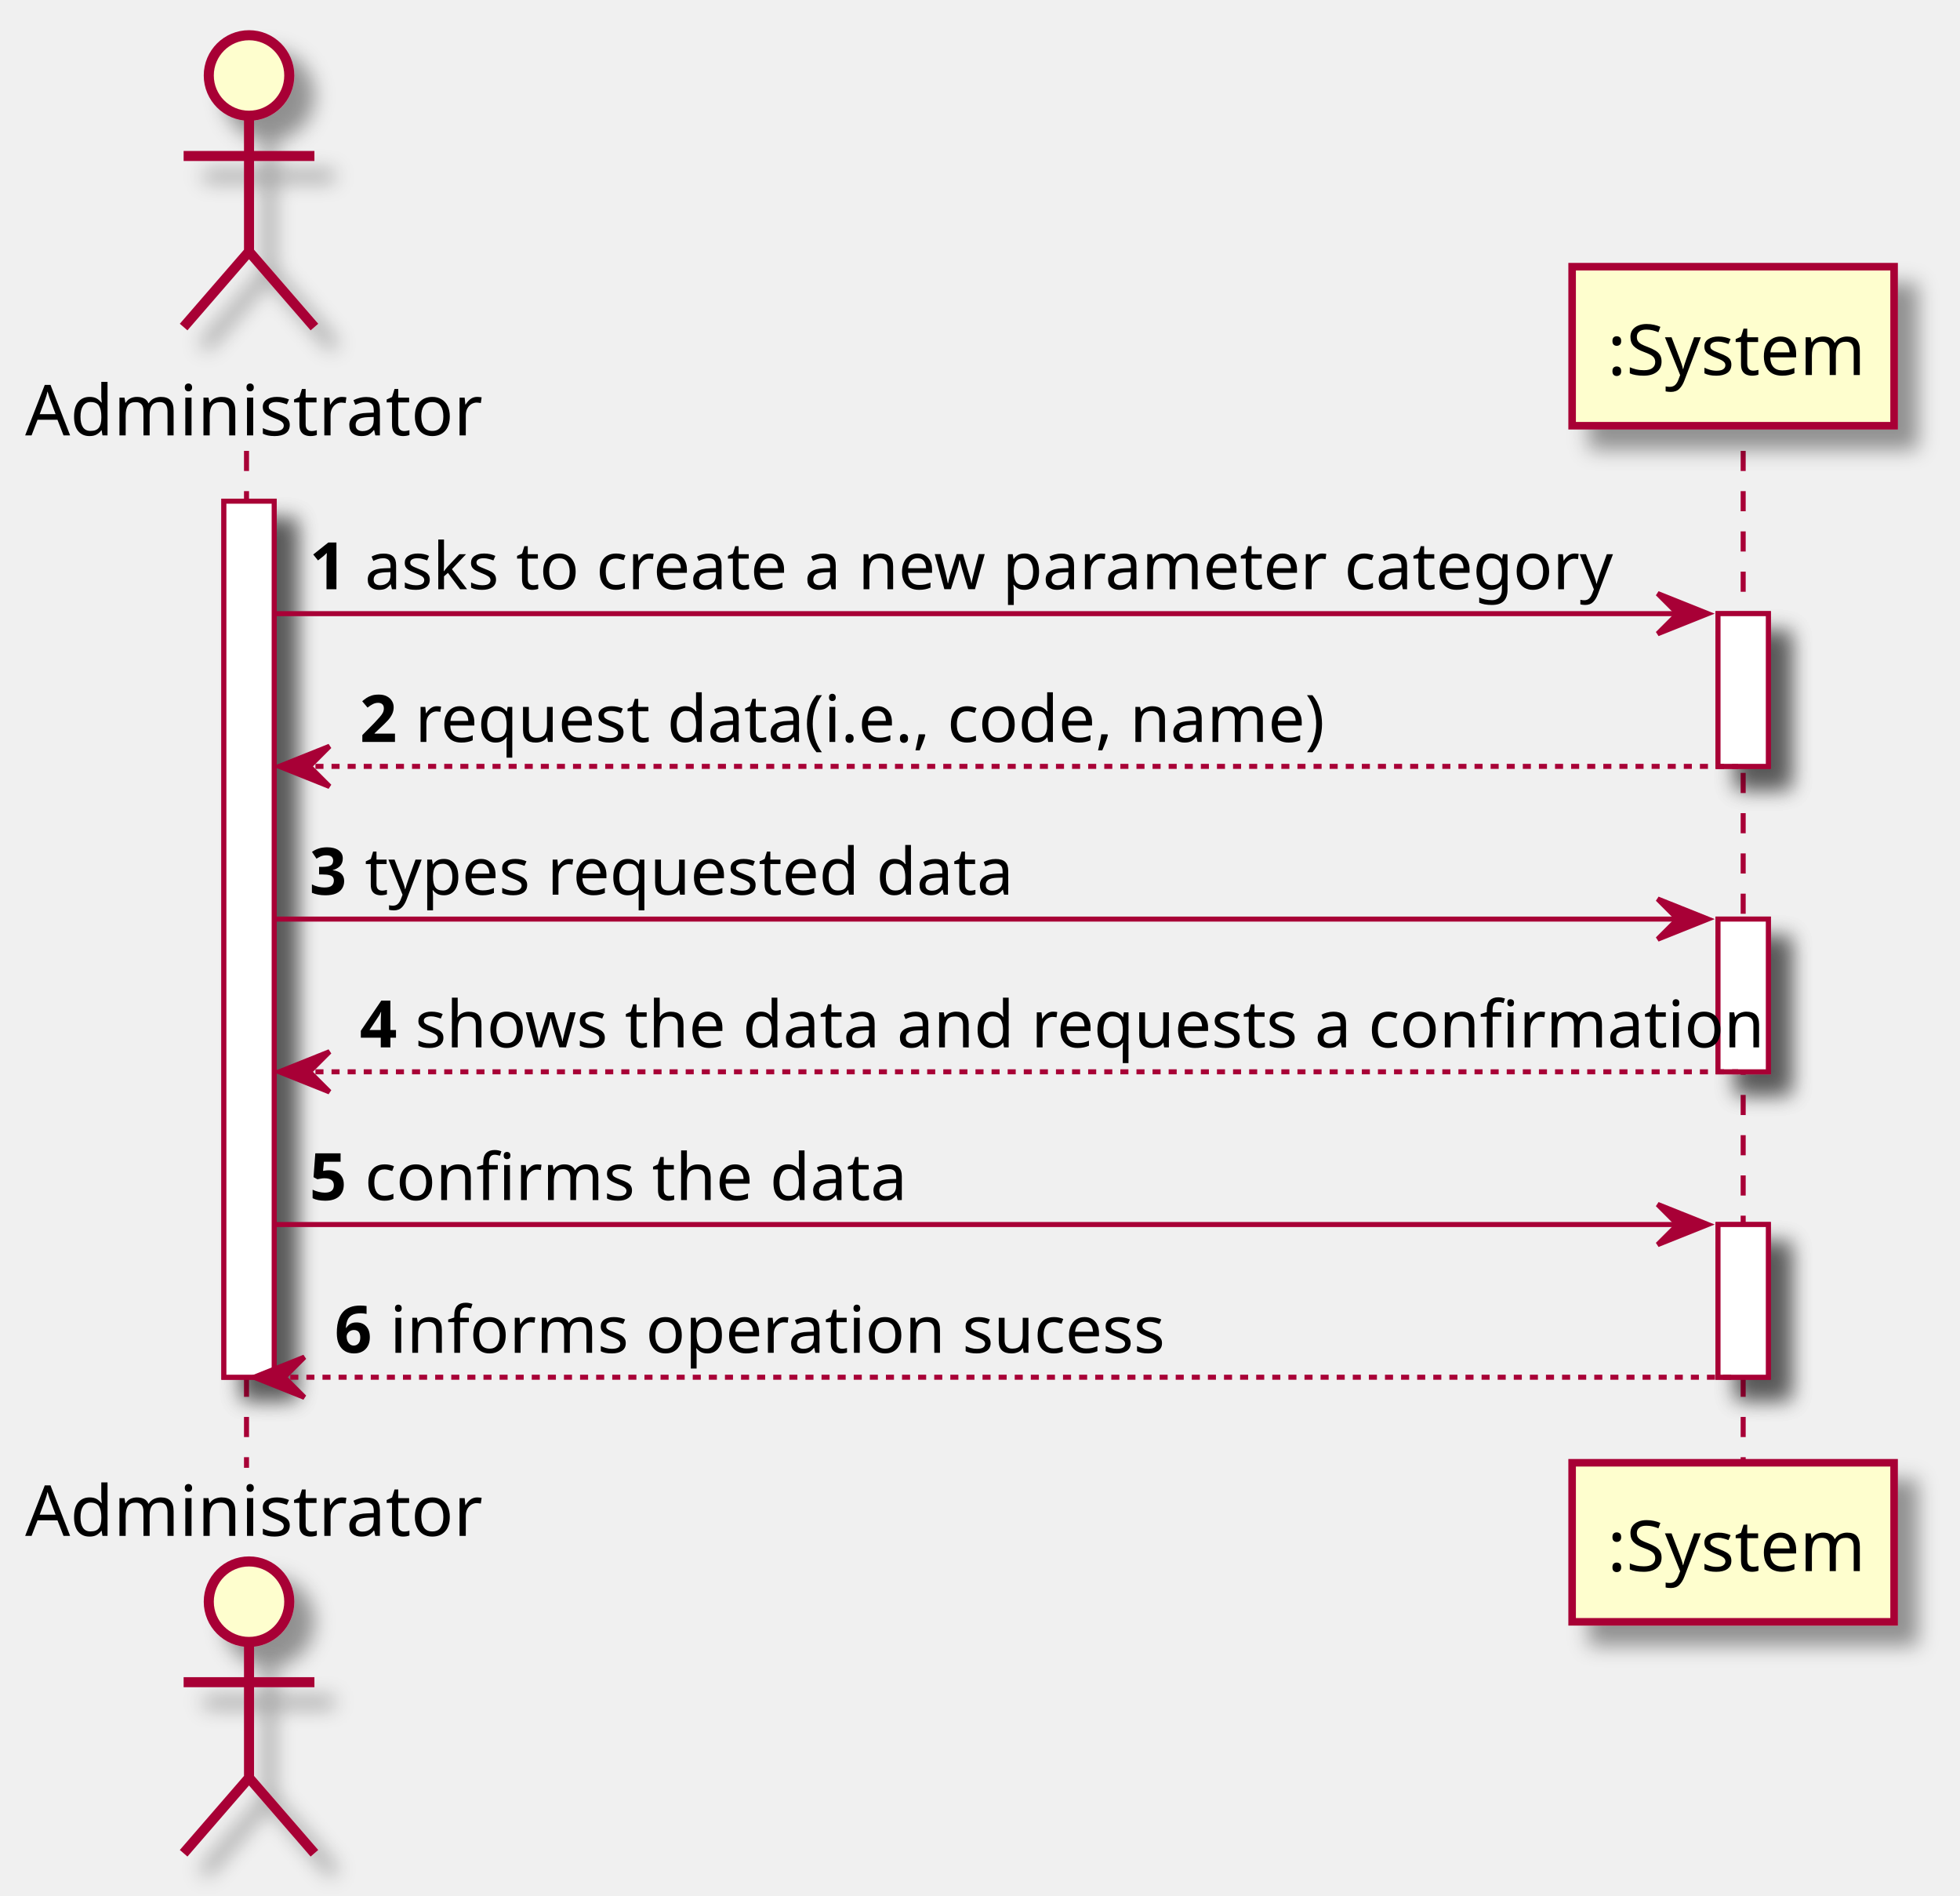
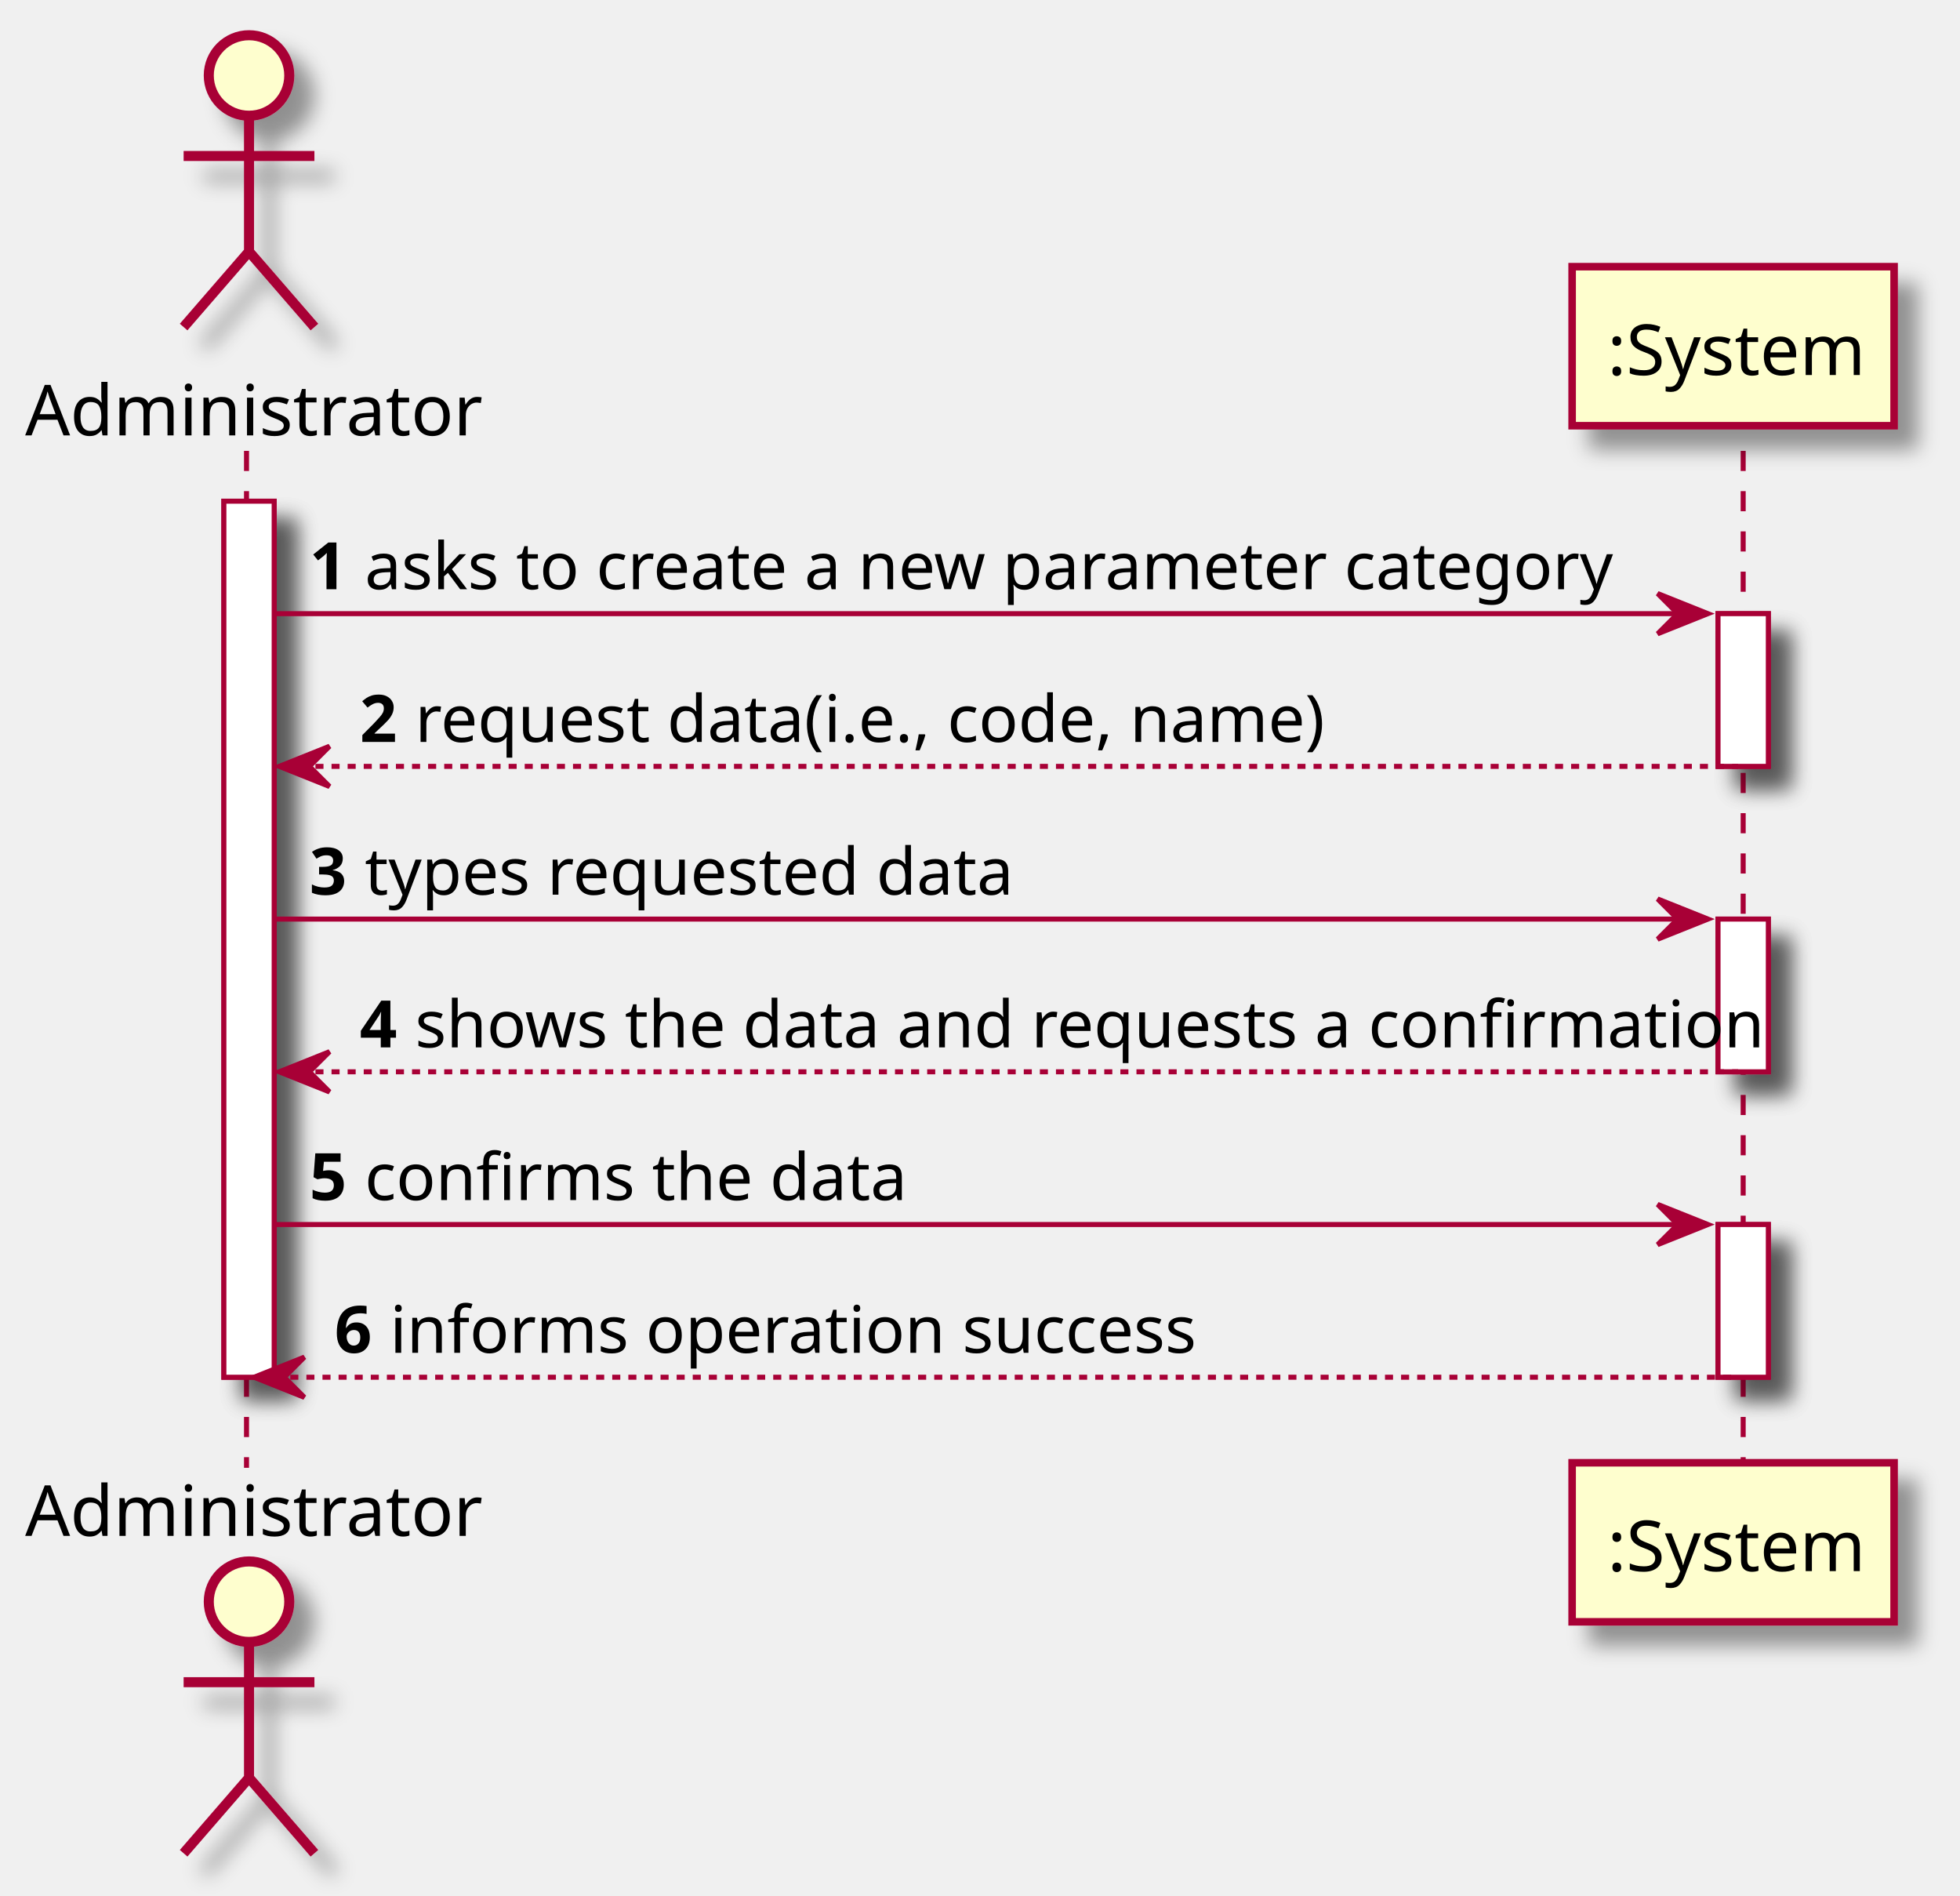
<svg xmlns="http://www.w3.org/2000/svg" contentScriptType="application/ecmascript" contentStyleType="text/css" height="471.25px" preserveAspectRatio="none" style="width:487px;height:471px;" version="1.1" viewBox="0 0 487 471" width="487.5px" zoomAndPan="magnify">
  <defs>
-     <filter height="300%" id="f15u8d672u8m6h" width="300%" x="-1" y="-1">
+     <filter height="300%" id="fwfyd4hqvbgnm" width="300%" x="-1" y="-1">
      <feGaussianBlur result="blurOut" stdDeviation="2.5" />
      <feColorMatrix in="blurOut" result="blurOut2" type="matrix" values="0 0 0 0 0 0 0 0 0 0 0 0 0 0 0 0 0 0 .4 0" />
      <feOffset dx="5.0" dy="5.0" in="blurOut2" result="blurOut3" />
      <feBlend in="SourceGraphic" in2="blurOut3" mode="normal" />
    </filter>
  </defs>
  <g>
-     <rect fill="#FFFFFF" filter="url(#f15u8d672u8m6h)" height="217.637" style="stroke:#A80036;stroke-width:1.25;" width="12.5" x="55.625" y="124.512" />
-     <rect fill="#FFFFFF" filter="url(#f15u8d672u8m6h)" height="37.94" style="stroke:#A80036;stroke-width:1.25;" width="12.5" x="426.875" y="152.451" />
-     <rect fill="#FFFFFF" filter="url(#f15u8d672u8m6h)" height="37.94" style="stroke:#A80036;stroke-width:1.25;" width="12.5" x="426.875" y="228.33" />
-     <rect fill="#FFFFFF" filter="url(#f15u8d672u8m6h)" height="37.94" style="stroke:#A80036;stroke-width:1.25;" width="12.5" x="426.875" y="304.209" />
+     <rect fill="#FFFFFF" filter="url(#fwfyd4hqvbgnm)" height="217.637" style="stroke:#A80036;stroke-width:1.25;" width="12.5" x="55.625" y="124.512" />
+     <rect fill="#FFFFFF" filter="url(#fwfyd4hqvbgnm)" height="37.94" style="stroke:#A80036;stroke-width:1.25;" width="12.5" x="426.875" y="152.451" />
+     <rect fill="#FFFFFF" filter="url(#fwfyd4hqvbgnm)" height="37.94" style="stroke:#A80036;stroke-width:1.25;" width="12.5" x="426.875" y="228.33" />
+     <rect fill="#FFFFFF" filter="url(#fwfyd4hqvbgnm)" height="37.94" style="stroke:#A80036;stroke-width:1.25;" width="12.5" x="426.875" y="304.209" />
    <line style="stroke:#A80036;stroke-width:1.25;stroke-dasharray:5.0,5.0;" x1="61.25" x2="61.25" y1="112.012" y2="364.648" />
    <line style="stroke:#A80036;stroke-width:1.25;stroke-dasharray:5.0,5.0;" x1="433.125" x2="433.125" y1="112.012" y2="364.648" />
    <text fill="#000000" font-family="sans-serif" font-size="17.5" lengthAdjust="spacing" textLength="103.75" x="6.25" y="108.166">Administrator</text>
-     <ellipse cx="61.875" cy="18.75" fill="#FEFECE" filter="url(#f15u8d672u8m6h)" rx="10" ry="10" style="stroke:#A80036;stroke-width:2.5;" />
-     <path d="M61.875,28.75 L61.875,62.5 M45.625,38.75 L78.125,38.75 M61.875,62.5 L45.625,81.25 M61.875,62.5 L78.125,81.25 " fill="none" filter="url(#f15u8d672u8m6h)" style="stroke:#A80036;stroke-width:2.5;" />
+     <ellipse cx="61.875" cy="18.75" fill="#FEFECE" filter="url(#fwfyd4hqvbgnm)" rx="10" ry="10" style="stroke:#A80036;stroke-width:2.5;" />
+     <path d="M61.875,28.75 L61.875,62.5 M45.625,38.75 L78.125,38.75 M61.875,62.5 L45.625,81.25 M61.875,62.5 L78.125,81.25 " fill="none" filter="url(#fwfyd4hqvbgnm)" style="stroke:#A80036;stroke-width:2.5;" />
    <text fill="#000000" font-family="sans-serif" font-size="17.5" lengthAdjust="spacing" textLength="103.75" x="6.25" y="381.565">Administrator</text>
-     <ellipse cx="61.875" cy="397.91" fill="#FEFECE" filter="url(#f15u8d672u8m6h)" rx="10" ry="10" style="stroke:#A80036;stroke-width:2.5;" />
-     <path d="M61.875,407.91 L61.875,441.66 M45.625,417.91 L78.125,417.91 M61.875,441.66 L45.625,460.41 M61.875,441.66 L78.125,460.41 " fill="none" filter="url(#f15u8d672u8m6h)" style="stroke:#A80036;stroke-width:2.5;" />
-     <rect fill="#FEFECE" filter="url(#f15u8d672u8m6h)" height="39.512" style="stroke:#A80036;stroke-width:1.875;" width="80" x="390.625" y="66.25" />
+     <ellipse cx="61.875" cy="397.91" fill="#FEFECE" filter="url(#fwfyd4hqvbgnm)" rx="10" ry="10" style="stroke:#A80036;stroke-width:2.5;" />
+     <path d="M61.875,407.91 L61.875,441.66 M45.625,417.91 L78.125,417.91 M61.875,441.66 L45.625,460.41 M61.875,441.66 L78.125,460.41 " fill="none" filter="url(#fwfyd4hqvbgnm)" style="stroke:#A80036;stroke-width:2.5;" />
+     <rect fill="#FEFECE" filter="url(#fwfyd4hqvbgnm)" height="39.512" style="stroke:#A80036;stroke-width:1.875;" width="80" x="390.625" y="66.25" />
    <text fill="#000000" font-family="sans-serif" font-size="17.5" lengthAdjust="spacing" textLength="62.5" x="399.375" y="93.166">:System</text>
-     <rect fill="#FEFECE" filter="url(#f15u8d672u8m6h)" height="39.512" style="stroke:#A80036;stroke-width:1.875;" width="80" x="390.625" y="363.398" />
+     <rect fill="#FEFECE" filter="url(#fwfyd4hqvbgnm)" height="39.512" style="stroke:#A80036;stroke-width:1.875;" width="80" x="390.625" y="363.398" />
    <text fill="#000000" font-family="sans-serif" font-size="17.5" lengthAdjust="spacing" textLength="62.5" x="399.375" y="390.315">:System</text>
-     <rect fill="#FFFFFF" filter="url(#f15u8d672u8m6h)" height="217.637" style="stroke:#A80036;stroke-width:1.25;" width="12.5" x="55.625" y="124.512" />
-     <rect fill="#FFFFFF" filter="url(#f15u8d672u8m6h)" height="37.94" style="stroke:#A80036;stroke-width:1.25;" width="12.5" x="426.875" y="152.451" />
-     <rect fill="#FFFFFF" filter="url(#f15u8d672u8m6h)" height="37.94" style="stroke:#A80036;stroke-width:1.25;" width="12.5" x="426.875" y="228.33" />
-     <rect fill="#FFFFFF" filter="url(#f15u8d672u8m6h)" height="37.94" style="stroke:#A80036;stroke-width:1.25;" width="12.5" x="426.875" y="304.209" />
+     <rect fill="#FFFFFF" filter="url(#fwfyd4hqvbgnm)" height="217.637" style="stroke:#A80036;stroke-width:1.25;" width="12.5" x="55.625" y="124.512" />
+     <rect fill="#FFFFFF" filter="url(#fwfyd4hqvbgnm)" height="37.94" style="stroke:#A80036;stroke-width:1.25;" width="12.5" x="426.875" y="152.451" />
+     <rect fill="#FFFFFF" filter="url(#fwfyd4hqvbgnm)" height="37.94" style="stroke:#A80036;stroke-width:1.25;" width="12.5" x="426.875" y="228.33" />
+     <rect fill="#FFFFFF" filter="url(#fwfyd4hqvbgnm)" height="37.94" style="stroke:#A80036;stroke-width:1.25;" width="12.5" x="426.875" y="304.209" />
    <polygon fill="#A80036" points="411.875,147.451,424.375,152.451,411.875,157.451,416.875,152.451" style="stroke:#A80036;stroke-width:1.25;" />
    <line style="stroke:#A80036;stroke-width:1.25;" x1="68.125" x2="419.375" y1="152.451" y2="152.451" />
    <text fill="#000000" font-family="sans-serif" font-size="16.25" font-weight="bold" lengthAdjust="spacing" textLength="8.75" x="76.875" y="146.381">1</text>
    <text fill="#000000" font-family="sans-serif" font-size="16.25" lengthAdjust="spacing" textLength="296.25" x="90.625" y="146.381">asks to create a new parameter category</text>
    <polygon fill="#A80036" points="81.875,185.391,69.375,190.391,81.875,195.391,76.875,190.391" style="stroke:#A80036;stroke-width:1.25;" />
    <line style="stroke:#A80036;stroke-width:1.25;stroke-dasharray:2.0,2.0;" x1="74.375" x2="431.875" y1="190.391" y2="190.391" />
    <text fill="#000000" font-family="sans-serif" font-size="16.25" font-weight="bold" lengthAdjust="spacing" textLength="8.75" x="89.375" y="184.32">2</text>
    <text fill="#000000" font-family="sans-serif" font-size="16.25" lengthAdjust="spacing" textLength="217.5" x="103.125" y="184.32">request data(i.e., code, name)</text>
    <polygon fill="#A80036" points="411.875,223.33,424.375,228.33,411.875,233.33,416.875,228.33" style="stroke:#A80036;stroke-width:1.25;" />
    <line style="stroke:#A80036;stroke-width:1.25;" x1="68.125" x2="419.375" y1="228.33" y2="228.33" />
    <text fill="#000000" font-family="sans-serif" font-size="16.25" font-weight="bold" lengthAdjust="spacing" textLength="8.75" x="76.875" y="222.26">3</text>
    <text fill="#000000" font-family="sans-serif" font-size="16.25" lengthAdjust="spacing" textLength="152.5" x="90.625" y="222.26">types requested data</text>
    <polygon fill="#A80036" points="81.875,261.269,69.375,266.269,81.875,271.269,76.875,266.269" style="stroke:#A80036;stroke-width:1.25;" />
    <line style="stroke:#A80036;stroke-width:1.25;stroke-dasharray:2.0,2.0;" x1="74.375" x2="431.875" y1="266.269" y2="266.269" />
    <text fill="#000000" font-family="sans-serif" font-size="16.25" font-weight="bold" lengthAdjust="spacing" textLength="8.75" x="89.375" y="260.199">4</text>
    <text fill="#000000" font-family="sans-serif" font-size="16.25" lengthAdjust="spacing" textLength="315" x="103.125" y="260.199">shows the data and requests a confirmation</text>
    <polygon fill="#A80036" points="411.875,299.209,424.375,304.209,411.875,309.209,416.875,304.209" style="stroke:#A80036;stroke-width:1.25;" />
    <line style="stroke:#A80036;stroke-width:1.25;" x1="68.125" x2="419.375" y1="304.209" y2="304.209" />
    <text fill="#000000" font-family="sans-serif" font-size="16.25" font-weight="bold" lengthAdjust="spacing" textLength="8.75" x="76.875" y="298.138">5</text>
    <text fill="#000000" font-family="sans-serif" font-size="16.25" lengthAdjust="spacing" textLength="125" x="90.625" y="298.138">confirms the data</text>
    <polygon fill="#A80036" points="75.625,337.148,63.125,342.148,75.625,347.148,70.625,342.148" style="stroke:#A80036;stroke-width:1.25;" />
    <line style="stroke:#A80036;stroke-width:1.25;stroke-dasharray:2.0,2.0;" x1="68.125" x2="431.875" y1="342.148" y2="342.148" />
    <text fill="#000000" font-family="sans-serif" font-size="16.25" font-weight="bold" lengthAdjust="spacing" textLength="8.75" x="83.125" y="336.078">6</text>
-     <text fill="#000000" font-family="sans-serif" font-size="16.25" lengthAdjust="spacing" textLength="181.25" x="96.875" y="336.078">informs operation sucess</text>
+     <text fill="#000000" font-family="sans-serif" font-size="16.25" lengthAdjust="spacing" textLength="190" x="96.875" y="336.078">informs operation success</text>
  </g>
</svg>
